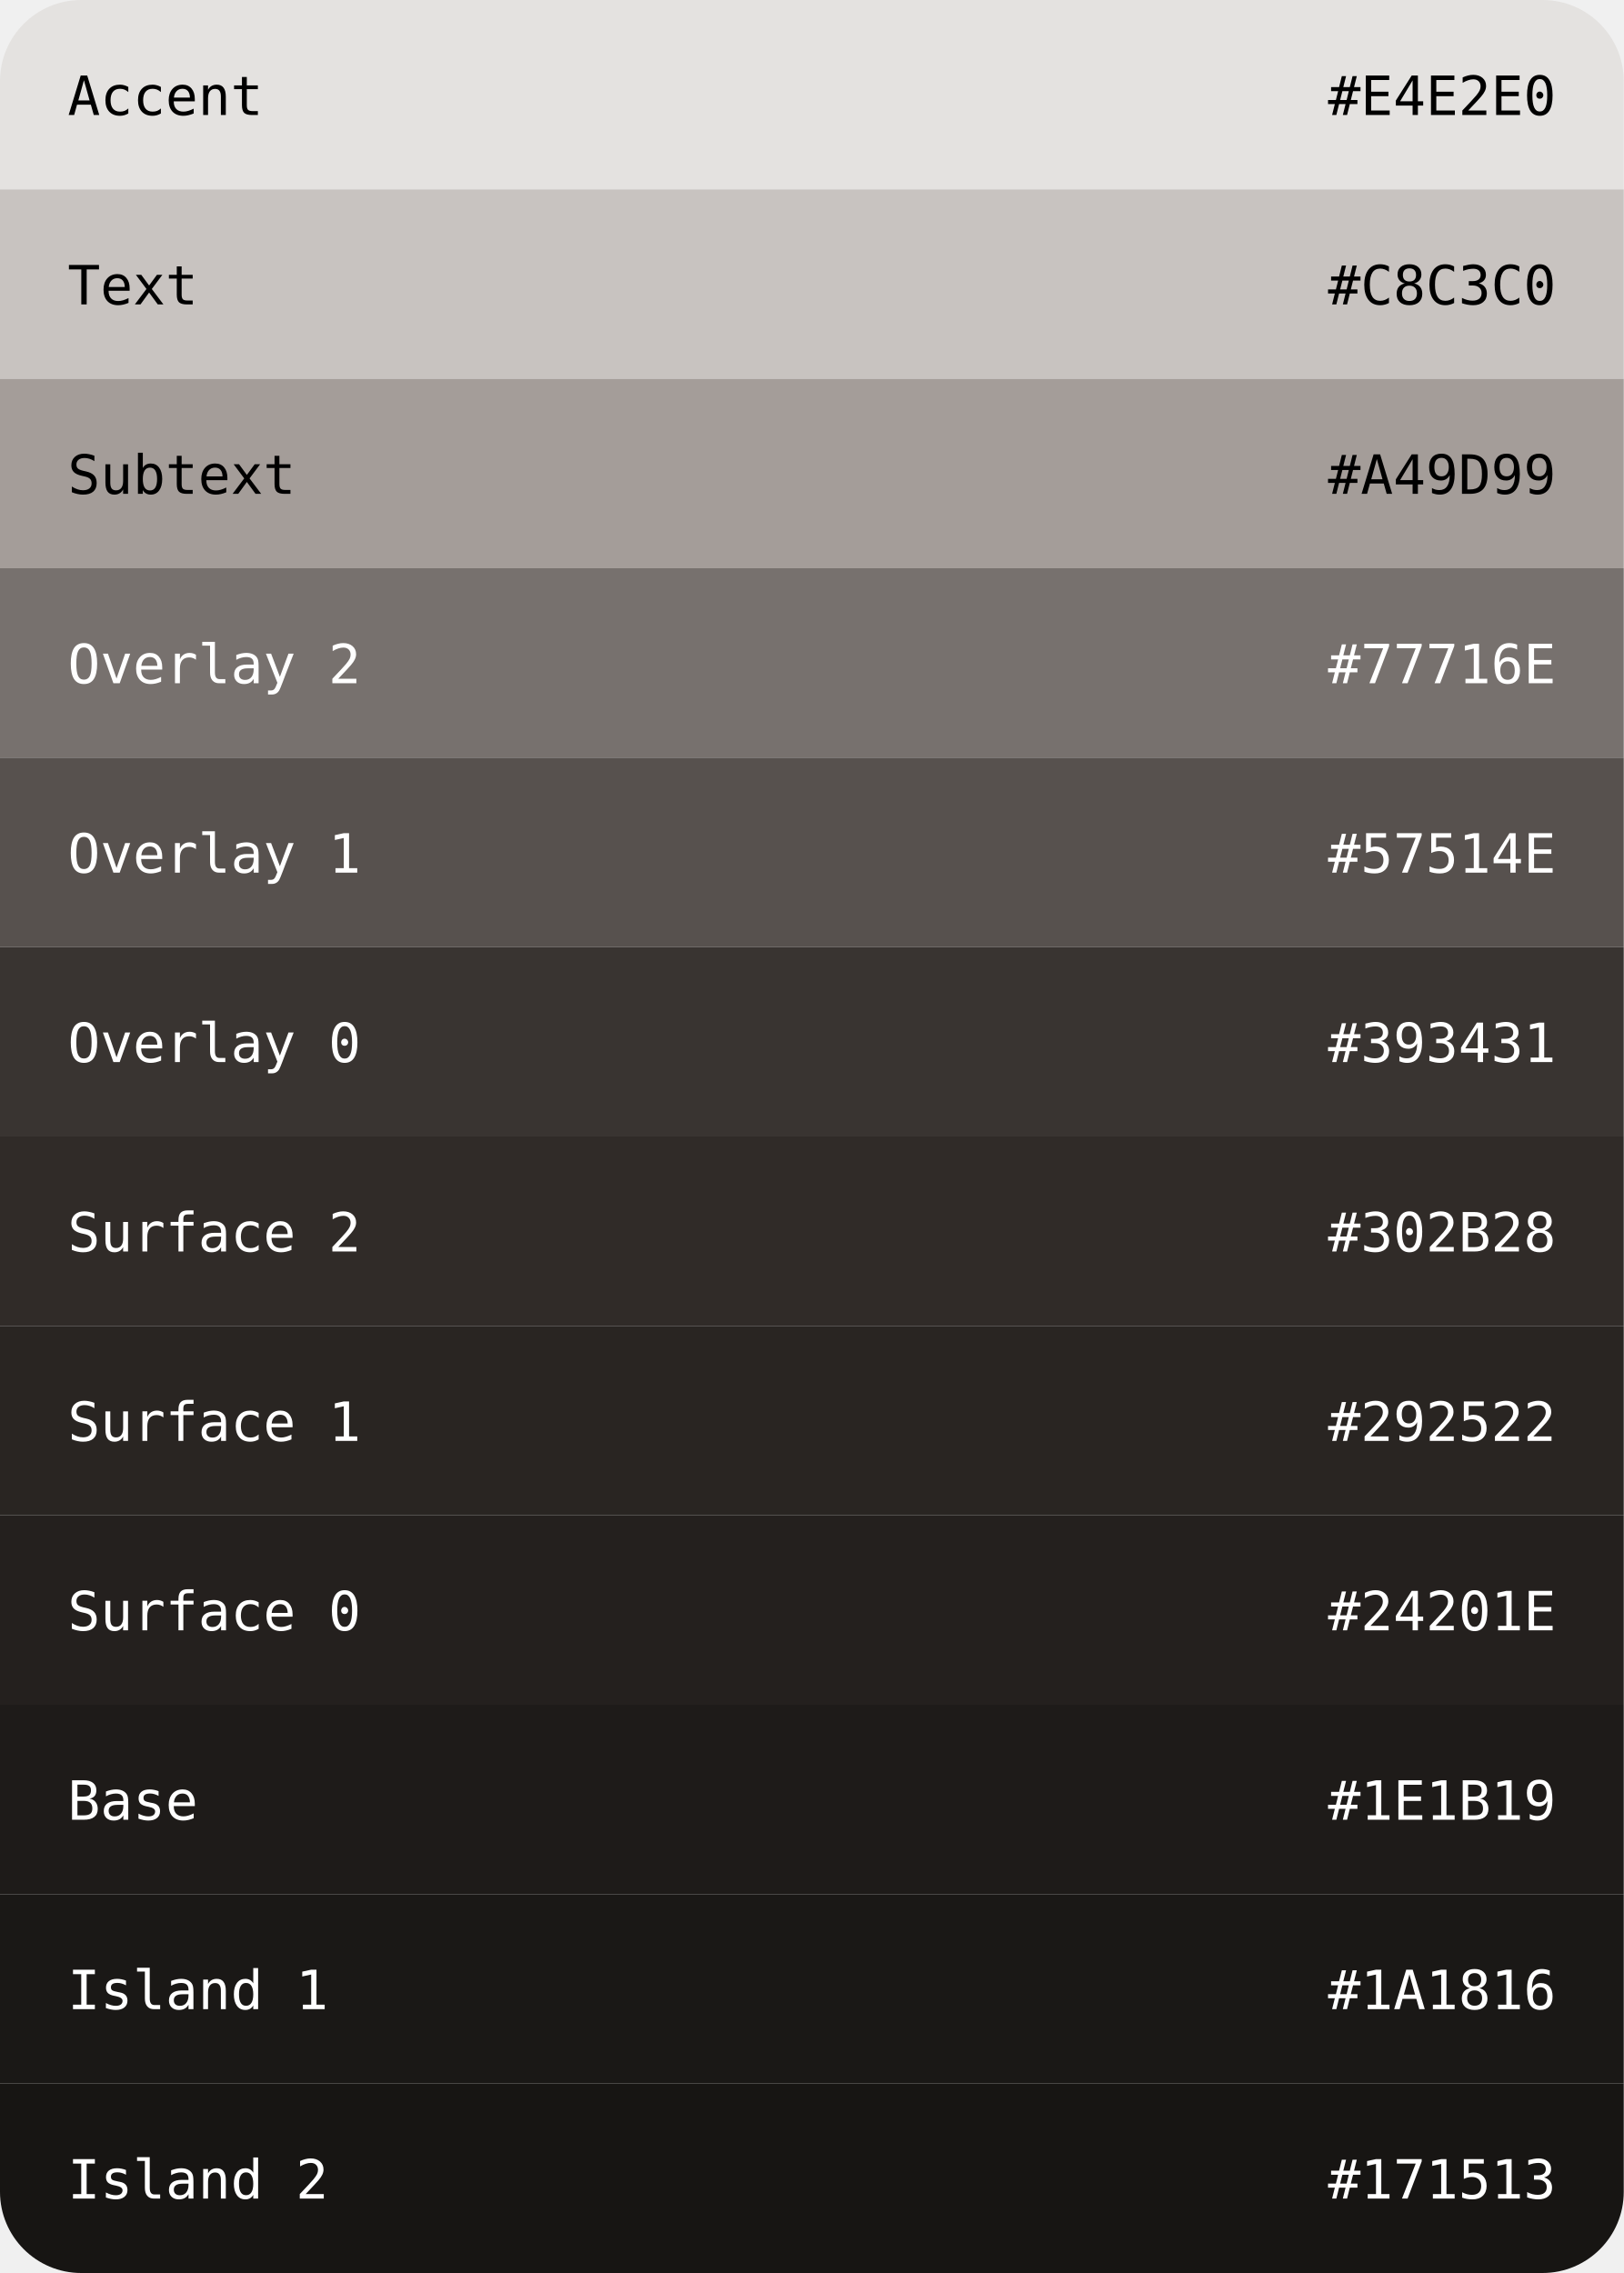
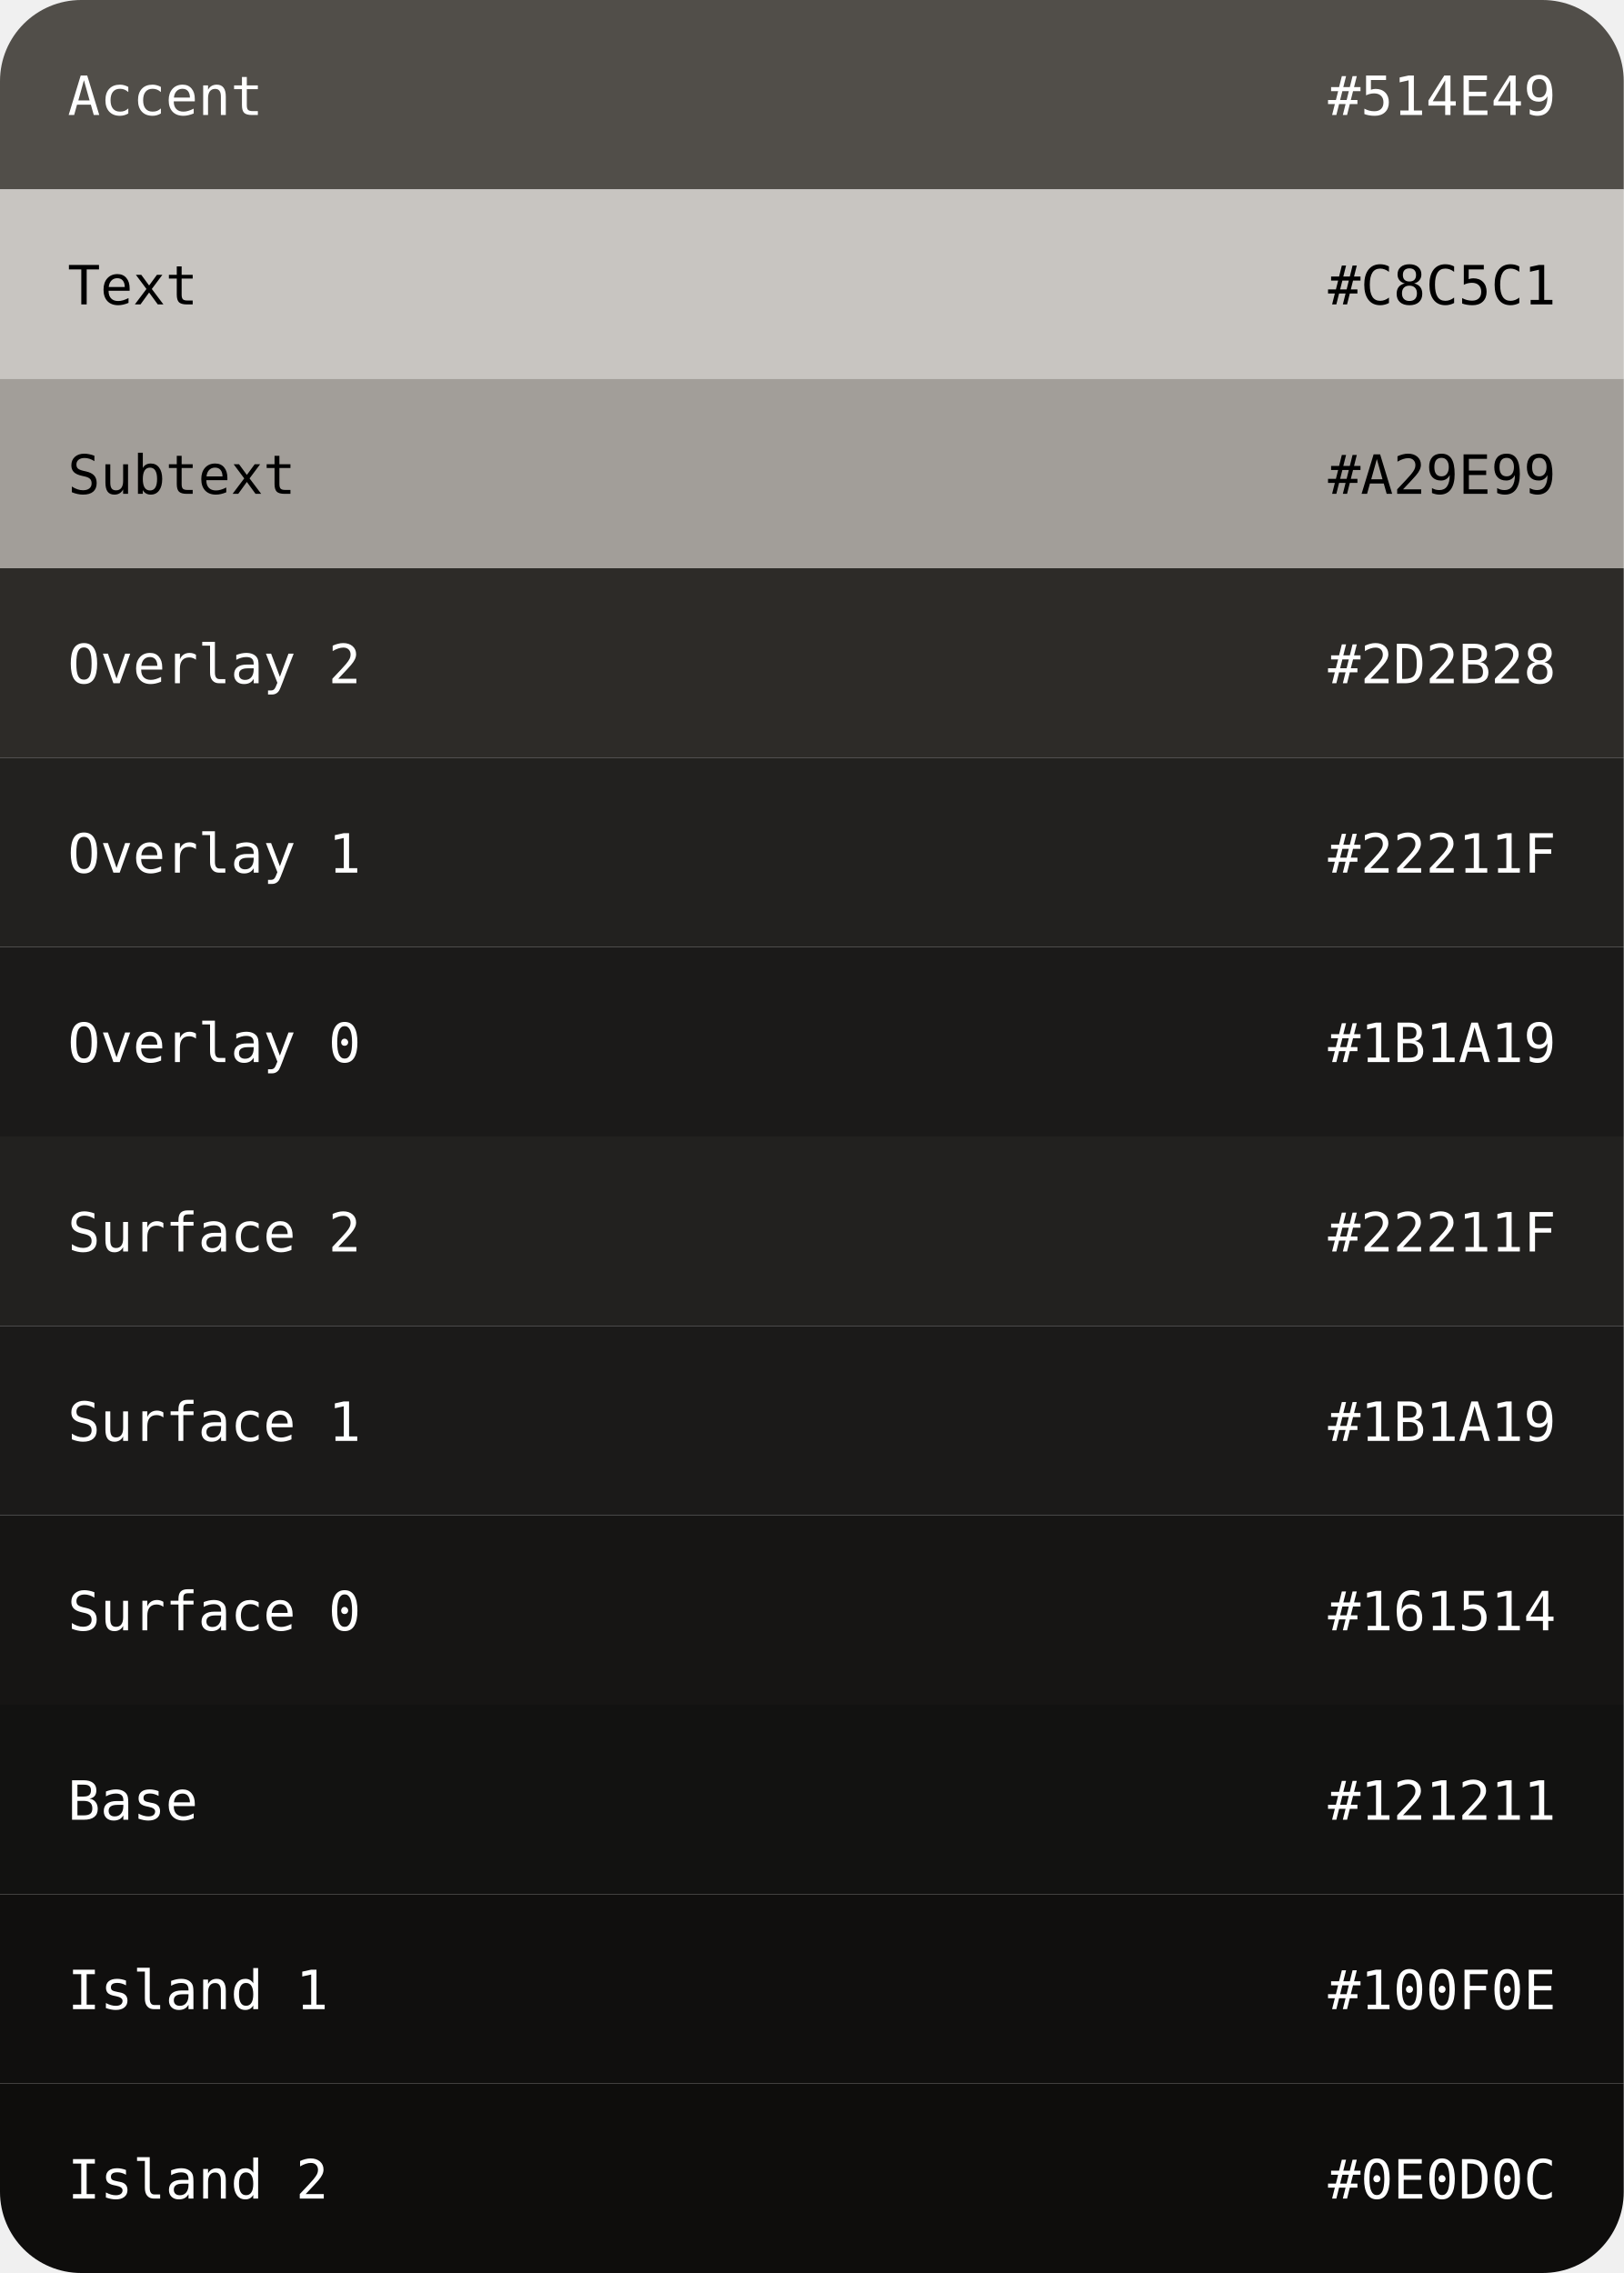
<svg xmlns="http://www.w3.org/2000/svg" width="480" height="672" viewBox="0 0 480 672">
  <clipPath id="c">
    <rect width="480" height="672" rx="24" />
  </clipPath>
  <g clip-path="url(#c)">
-     <rect y="0" width="480" height="56" fill="#E4E2E0" />
-     <text x="20" y="34" font-family="monospace" font-size="16" fill="#000000">Accent</text>
-     <text x="460" y="34" font-family="monospace" font-size="16" fill="#000000" text-anchor="end">#E4E2E0</text>
-     <rect y="56" width="480" height="56" fill="#C8C3C0" />
+     <rect y="0" width="480" height="56" fill="#514E49" />
+     <text x="20" y="34" font-family="monospace" font-size="16" fill="#FFFFFF">Accent</text>
+     <text x="460" y="34" font-family="monospace" font-size="16" fill="#FFFFFF" text-anchor="end">#514E49</text>
+     <rect y="56" width="480" height="56" fill="#C8C5C1" />
    <text x="20" y="90" font-family="monospace" font-size="16" fill="#000000">Text</text>
-     <text x="460" y="90" font-family="monospace" font-size="16" fill="#000000" text-anchor="end">#C8C3C0</text>
-     <rect y="112" width="480" height="56" fill="#A49D99" />
+     <text x="460" y="90" font-family="monospace" font-size="16" fill="#000000" text-anchor="end">#C8C5C1</text>
+     <rect y="112" width="480" height="56" fill="#A29E99" />
    <text x="20" y="146" font-family="monospace" font-size="16" fill="#000000">Subtext</text>
-     <text x="460" y="146" font-family="monospace" font-size="16" fill="#000000" text-anchor="end">#A49D99</text>
-     <rect y="168" width="480" height="56" fill="#77716E" />
+     <text x="460" y="146" font-family="monospace" font-size="16" fill="#000000" text-anchor="end">#A29E99</text>
+     <rect y="168" width="480" height="56" fill="#2D2B28" />
    <text x="20" y="202" font-family="monospace" font-size="16" fill="#FFFFFF">Overlay 2</text>
-     <text x="460" y="202" font-family="monospace" font-size="16" fill="#FFFFFF" text-anchor="end">#77716E</text>
-     <rect y="224" width="480" height="56" fill="#57514E" />
+     <text x="460" y="202" font-family="monospace" font-size="16" fill="#FFFFFF" text-anchor="end">#2D2B28</text>
+     <rect y="224" width="480" height="56" fill="#22211F" />
    <text x="20" y="258" font-family="monospace" font-size="16" fill="#FFFFFF">Overlay 1</text>
-     <text x="460" y="258" font-family="monospace" font-size="16" fill="#FFFFFF" text-anchor="end">#57514E</text>
-     <rect y="280" width="480" height="56" fill="#393431" />
+     <text x="460" y="258" font-family="monospace" font-size="16" fill="#FFFFFF" text-anchor="end">#22211F</text>
+     <rect y="280" width="480" height="56" fill="#1B1A19" />
    <text x="20" y="314" font-family="monospace" font-size="16" fill="#FFFFFF">Overlay 0</text>
-     <text x="460" y="314" font-family="monospace" font-size="16" fill="#FFFFFF" text-anchor="end">#393431</text>
-     <rect y="336" width="480" height="56" fill="#302B28" />
+     <text x="460" y="314" font-family="monospace" font-size="16" fill="#FFFFFF" text-anchor="end">#1B1A19</text>
+     <rect y="336" width="480" height="56" fill="#22211F" />
    <text x="20" y="370" font-family="monospace" font-size="16" fill="#FFFFFF">Surface 2</text>
-     <text x="460" y="370" font-family="monospace" font-size="16" fill="#FFFFFF" text-anchor="end">#302B28</text>
-     <rect y="392" width="480" height="56" fill="#292522" />
+     <text x="460" y="370" font-family="monospace" font-size="16" fill="#FFFFFF" text-anchor="end">#22211F</text>
+     <rect y="392" width="480" height="56" fill="#1B1A19" />
    <text x="20" y="426" font-family="monospace" font-size="16" fill="#FFFFFF">Surface 1</text>
-     <text x="460" y="426" font-family="monospace" font-size="16" fill="#FFFFFF" text-anchor="end">#292522</text>
-     <rect y="448" width="480" height="56" fill="#24201E" />
+     <text x="460" y="426" font-family="monospace" font-size="16" fill="#FFFFFF" text-anchor="end">#1B1A19</text>
+     <rect y="448" width="480" height="56" fill="#161514" />
    <text x="20" y="482" font-family="monospace" font-size="16" fill="#FFFFFF">Surface 0</text>
-     <text x="460" y="482" font-family="monospace" font-size="16" fill="#FFFFFF" text-anchor="end">#24201E</text>
-     <rect y="504" width="480" height="56" fill="#1E1B19" />
+     <text x="460" y="482" font-family="monospace" font-size="16" fill="#FFFFFF" text-anchor="end">#161514</text>
+     <rect y="504" width="480" height="56" fill="#121211" />
    <text x="20" y="538" font-family="monospace" font-size="16" fill="#FFFFFF">Base</text>
-     <text x="460" y="538" font-family="monospace" font-size="16" fill="#FFFFFF" text-anchor="end">#1E1B19</text>
-     <rect y="560" width="480" height="56" fill="#1A1816" />
+     <text x="460" y="538" font-family="monospace" font-size="16" fill="#FFFFFF" text-anchor="end">#121211</text>
+     <rect y="560" width="480" height="56" fill="#100F0E" />
    <text x="20" y="594" font-family="monospace" font-size="16" fill="#FFFFFF">Island 1</text>
-     <text x="460" y="594" font-family="monospace" font-size="16" fill="#FFFFFF" text-anchor="end">#1A1816</text>
-     <rect y="616" width="480" height="56" fill="#171513" />
+     <text x="460" y="594" font-family="monospace" font-size="16" fill="#FFFFFF" text-anchor="end">#100F0E</text>
+     <rect y="616" width="480" height="56" fill="#0E0D0C" />
    <text x="20" y="650" font-family="monospace" font-size="16" fill="#FFFFFF">Island 2</text>
-     <text x="460" y="650" font-family="monospace" font-size="16" fill="#FFFFFF" text-anchor="end">#171513</text>
+     <text x="460" y="650" font-family="monospace" font-size="16" fill="#FFFFFF" text-anchor="end">#0E0D0C</text>
  </g>
</svg>
